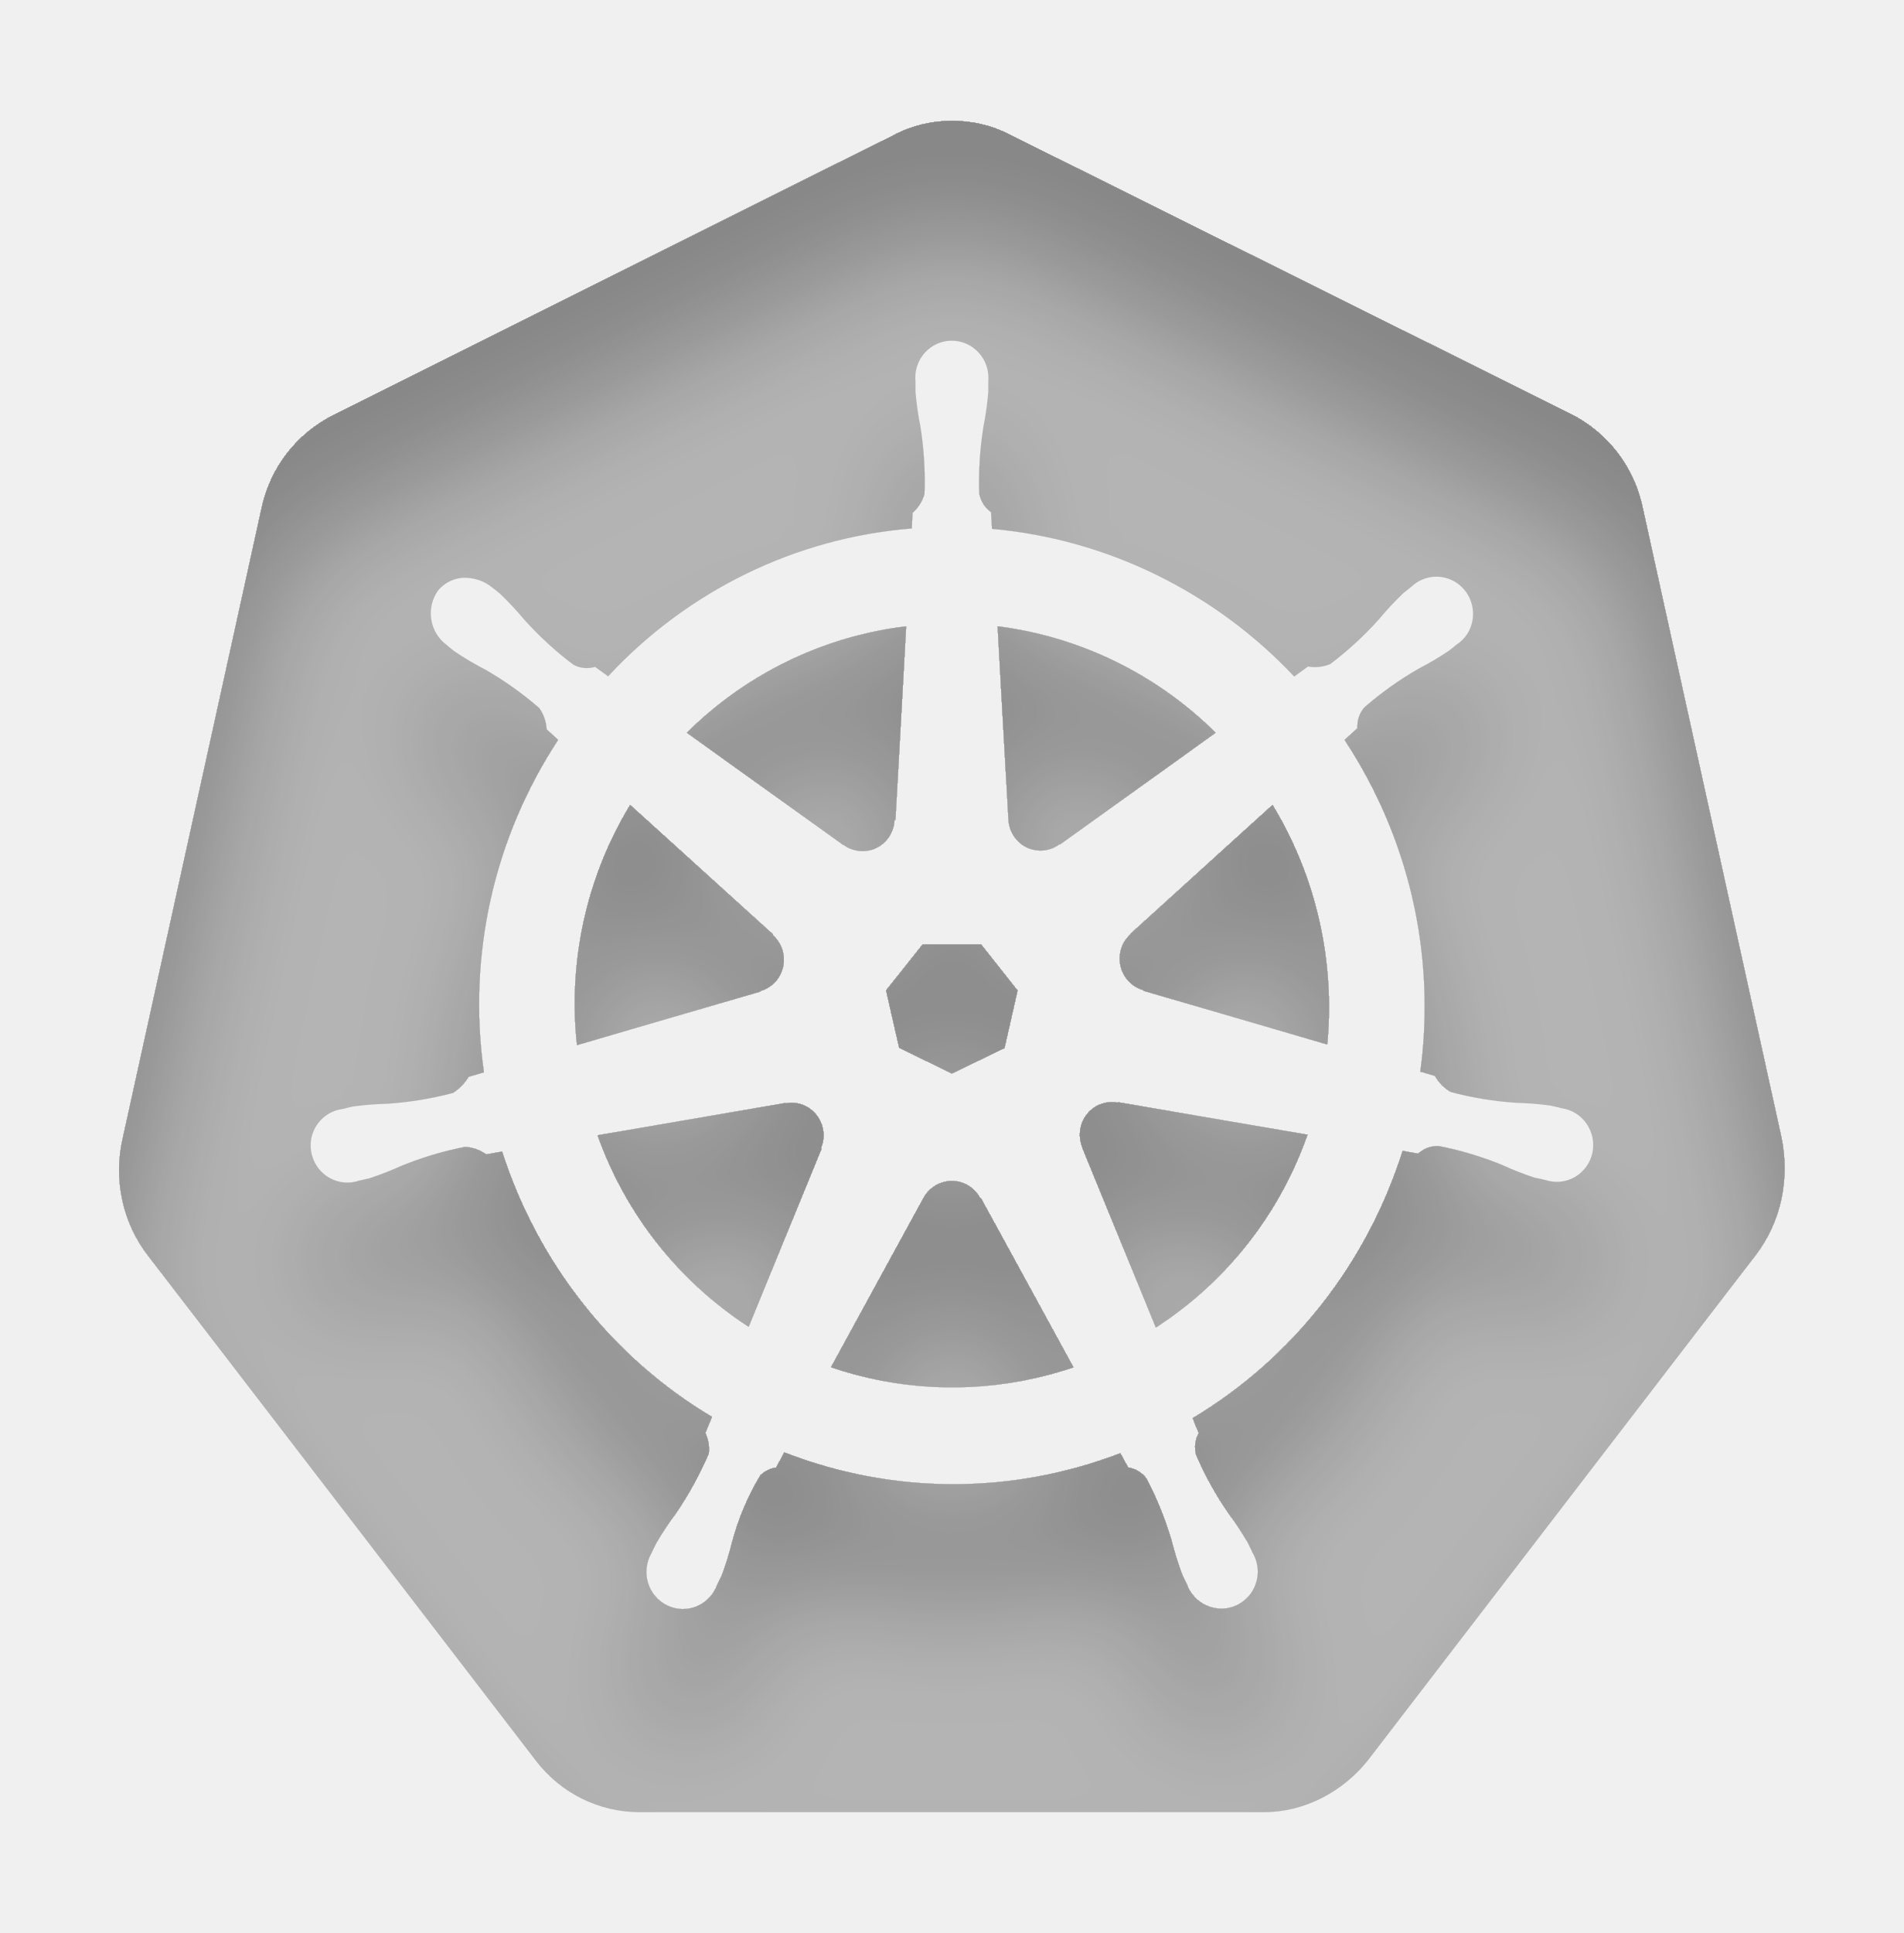
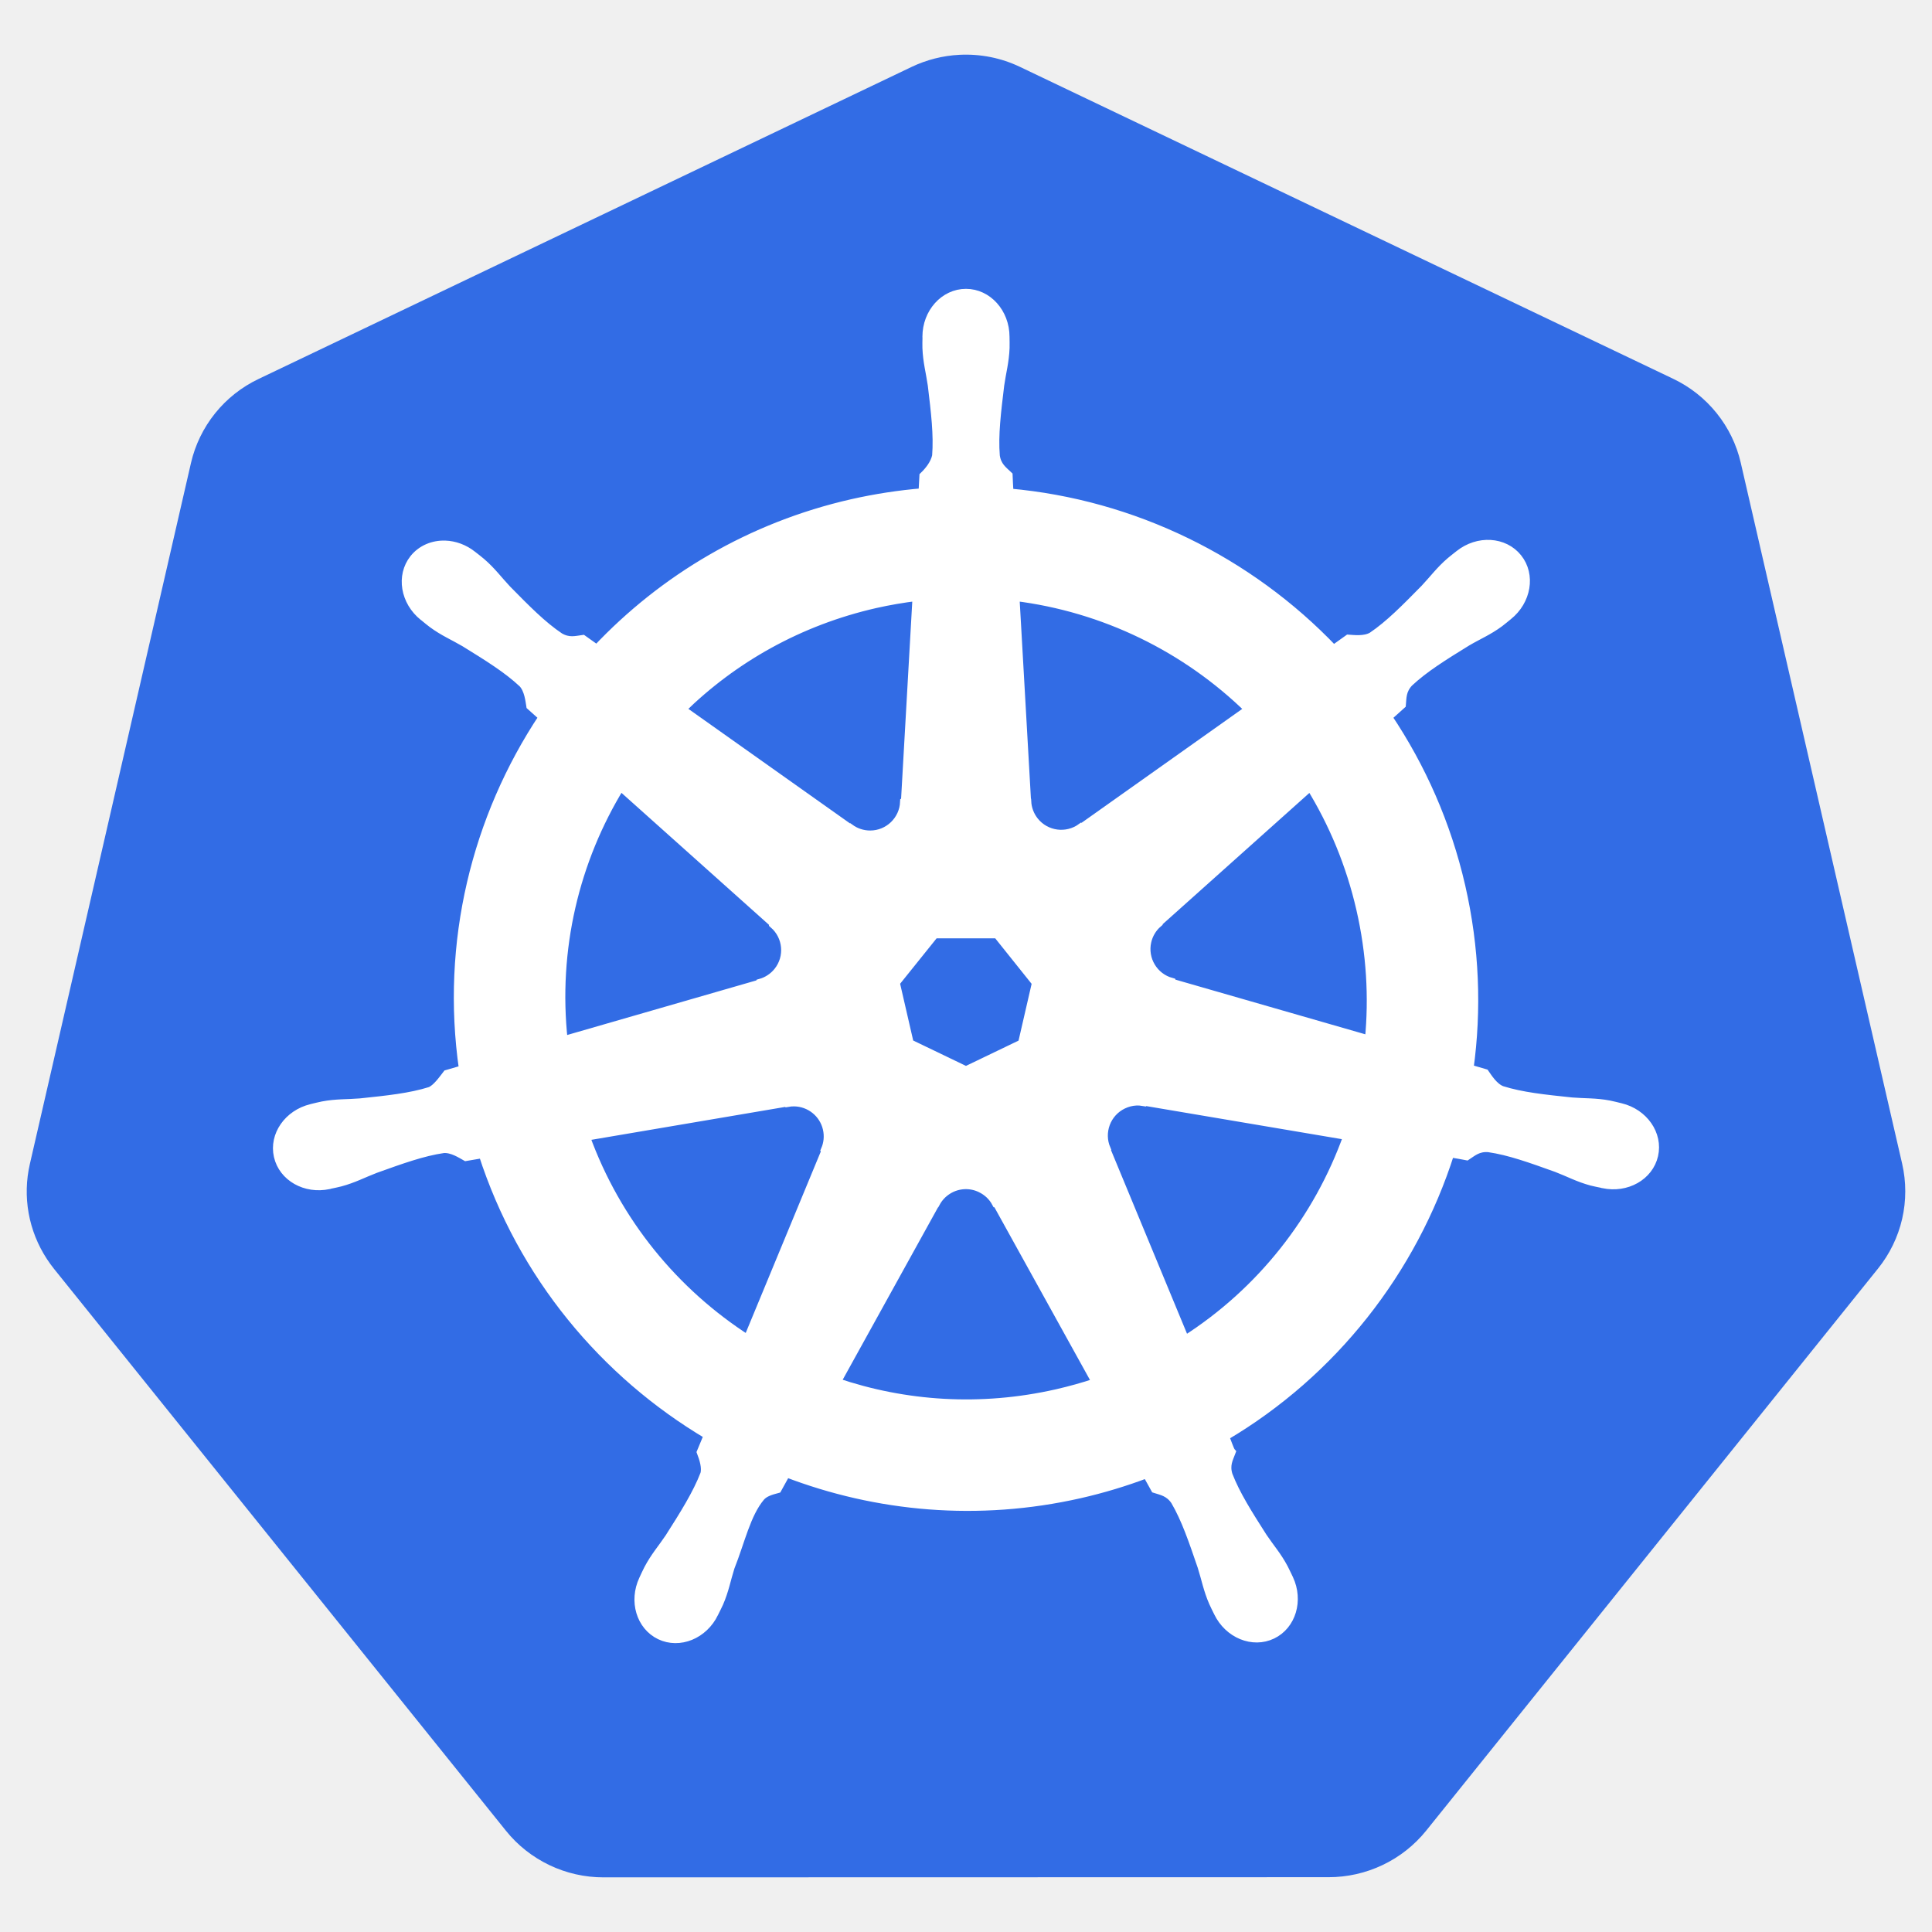
- <svg xmlns="http://www.w3.org/2000/svg" width="66" height="67" viewBox="0 0 66 67" fill="none">
-   <g filter="url(#filter0_i_3646_537)">
-     <path fill-rule="evenodd" clip-rule="evenodd" d="M22.168 62.812C20.786 62.812 19.445 62.172 18.563 61.008L5.14 43.537C4.698 42.967 4.389 42.302 4.237 41.592C4.084 40.883 4.091 40.148 4.257 39.442L9.063 17.638C9.368 16.193 10.292 15.029 11.559 14.388L31.008 4.673C31.627 4.347 32.316 4.188 33.008 4.188C33.702 4.188 34.39 4.347 35.009 4.669L54.45 14.346C55.721 14.987 56.645 16.155 56.95 17.6L61.756 39.404C62.061 40.849 61.756 42.336 60.873 43.5L47.438 60.995C46.555 62.117 45.21 62.812 43.828 62.812H22.168ZM54.005 38.378L54.133 38.412C54.307 38.436 54.474 38.496 54.624 38.588C54.774 38.681 54.904 38.804 55.004 38.95C55.105 39.096 55.175 39.262 55.21 39.436C55.244 39.611 55.243 39.791 55.205 39.965C55.166 40.141 55.092 40.305 54.986 40.449C54.881 40.593 54.747 40.713 54.593 40.801C54.439 40.889 54.269 40.943 54.093 40.96C53.917 40.977 53.739 40.956 53.572 40.899H53.555L53.543 40.895L53.53 40.891L53.407 40.862L53.2 40.82C52.816 40.694 52.438 40.546 52.07 40.376C51.36 40.087 50.623 39.868 49.871 39.723C49.611 39.714 49.358 39.809 49.166 39.986C48.986 39.952 48.806 39.92 48.626 39.89C47.402 43.78 44.812 47.077 41.349 49.153C41.411 49.329 41.481 49.5 41.56 49.668C41.432 49.897 41.398 50.167 41.465 50.422C41.77 51.134 42.145 51.812 42.583 52.448C42.83 52.775 43.053 53.118 43.259 53.47L43.375 53.709L43.424 53.814C43.562 54.045 43.624 54.315 43.601 54.585C43.578 54.854 43.472 55.11 43.298 55.314C43.123 55.519 42.889 55.662 42.63 55.724C42.37 55.785 42.098 55.761 41.852 55.656C41.689 55.588 41.541 55.485 41.419 55.355C41.297 55.226 41.203 55.071 41.143 54.902C41.129 54.874 41.116 54.846 41.102 54.819L40.986 54.576C40.842 54.192 40.719 53.801 40.619 53.403C40.4 52.662 40.11 51.944 39.753 51.259C39.598 51.046 39.367 50.904 39.109 50.861C39.068 50.788 39.026 50.714 38.986 50.639L38.841 50.371C35.086 51.811 30.941 51.801 27.192 50.342L26.908 50.866C26.704 50.897 26.514 50.991 26.363 51.134C25.934 51.845 25.604 52.62 25.386 53.428C25.287 53.826 25.166 54.218 25.023 54.601L24.919 54.81L24.866 54.923C24.805 55.091 24.711 55.248 24.589 55.377C24.467 55.506 24.32 55.607 24.157 55.675C23.995 55.743 23.82 55.776 23.644 55.771C23.468 55.766 23.295 55.725 23.136 55.648C22.977 55.572 22.835 55.463 22.72 55.328C22.605 55.193 22.518 55.035 22.466 54.865C22.415 54.694 22.398 54.514 22.419 54.337C22.439 54.16 22.495 53.989 22.585 53.834L22.642 53.709L22.75 53.491C22.956 53.135 23.179 52.796 23.426 52.469C23.872 51.816 24.251 51.121 24.569 50.392C24.602 50.145 24.561 49.892 24.453 49.668L24.684 49.111C21.234 47.051 18.645 43.78 17.408 39.915L16.855 40.012C16.642 39.858 16.39 39.768 16.129 39.752C15.377 39.897 14.641 40.116 13.93 40.405C13.559 40.573 13.184 40.719 12.8 40.845L12.594 40.891L12.47 40.92H12.458L12.45 40.929H12.429C12.22 40.997 11.997 41.009 11.782 40.963C11.567 40.918 11.367 40.816 11.202 40.669C11.037 40.522 10.912 40.334 10.841 40.123C10.768 39.913 10.752 39.687 10.791 39.467C10.842 39.203 10.973 38.962 11.166 38.778C11.36 38.594 11.605 38.476 11.868 38.441L11.884 38.437H11.897L11.921 38.429C12.021 38.404 12.144 38.37 12.235 38.353C12.635 38.299 13.039 38.265 13.444 38.257C14.211 38.203 14.97 38.077 15.708 37.88C15.927 37.738 16.112 37.547 16.249 37.323L16.777 37.168C16.203 33.136 17.12 29.031 19.351 25.644L18.951 25.28C18.935 25.015 18.846 24.759 18.695 24.543C18.113 24.037 17.485 23.589 16.818 23.207C16.457 23.021 16.107 22.814 15.77 22.587C15.681 22.521 15.594 22.451 15.51 22.378L15.494 22.361C15.206 22.153 15.012 21.838 14.953 21.485C14.894 21.132 14.976 20.769 15.18 20.477C15.302 20.327 15.456 20.209 15.631 20.131C15.806 20.053 15.996 20.018 16.187 20.029C16.507 20.043 16.815 20.16 17.065 20.364L17.156 20.435C17.222 20.489 17.296 20.544 17.346 20.59C17.639 20.87 17.919 21.172 18.179 21.482C18.695 22.056 19.264 22.579 19.879 23.04C20.11 23.165 20.378 23.19 20.629 23.115L21.083 23.442C23.845 20.468 27.597 18.641 31.61 18.316L31.639 17.776C31.835 17.601 31.979 17.373 32.051 17.119C32.079 16.342 32.032 15.565 31.911 14.799C31.831 14.398 31.773 13.992 31.738 13.584V13.362V13.258V13.241V13.224C31.719 13.045 31.738 12.864 31.793 12.693C31.849 12.521 31.939 12.364 32.058 12.23C32.177 12.097 32.322 11.99 32.485 11.917C32.647 11.845 32.823 11.808 33 11.809C33.177 11.809 33.352 11.847 33.513 11.92C33.675 11.992 33.819 12.099 33.938 12.232C34.057 12.364 34.147 12.521 34.203 12.691C34.259 12.861 34.279 13.041 34.263 13.22V13.584C34.229 13.992 34.173 14.398 34.093 14.799C33.971 15.564 33.923 16.34 33.949 17.114C33.999 17.374 34.147 17.604 34.361 17.755V17.784L34.39 18.329C38.379 18.693 42.104 20.515 44.868 23.45L45.346 23.102C45.605 23.148 45.871 23.119 46.114 23.019C46.728 22.558 47.297 22.035 47.813 21.457C48.074 21.143 48.352 20.846 48.646 20.565L48.857 20.397L48.927 20.339C49.152 20.124 49.446 19.999 49.755 19.989C50.064 19.978 50.366 20.082 50.605 20.281C50.843 20.48 51.002 20.761 51.052 21.071C51.102 21.38 51.038 21.698 50.874 21.963C50.777 22.114 50.651 22.242 50.503 22.34C50.47 22.361 50.432 22.391 50.4 22.424L50.222 22.562C49.885 22.789 49.535 22.996 49.174 23.182C48.507 23.566 47.879 24.015 47.297 24.522C47.128 24.721 47.042 24.98 47.058 25.242C46.99 25.304 46.921 25.366 46.852 25.427L46.613 25.648C48.849 29.024 49.785 33.115 49.24 37.143L49.748 37.294C49.876 37.528 50.065 37.717 50.292 37.847C51.035 38.048 51.794 38.173 52.561 38.224C52.961 38.236 53.365 38.265 53.766 38.324L54.005 38.378ZM42.145 25.397L36.75 29.271L36.733 29.262C36.571 29.384 36.379 29.458 36.178 29.478C35.977 29.497 35.775 29.461 35.593 29.373C35.411 29.285 35.256 29.148 35.144 28.977C35.033 28.807 34.969 28.608 34.96 28.404L34.584 21.708C37.435 22.066 40.091 23.36 42.145 25.397ZM31.985 32.738H34.015L35.277 34.333L34.824 36.327L33 37.21L31.173 36.318L30.719 34.329L31.985 32.738ZM30.072 21.942C30.513 21.842 30.962 21.762 31.416 21.708L31.045 28.408L31.012 28.425C31.006 28.577 30.969 28.727 30.904 28.864C30.84 29.002 30.748 29.124 30.635 29.225C30.522 29.325 30.39 29.401 30.247 29.448C30.104 29.494 29.953 29.511 29.803 29.497C29.602 29.479 29.41 29.407 29.247 29.287L29.238 29.292L23.81 25.397C25.538 23.68 27.708 22.483 30.072 21.942ZM21.846 27.901L26.8 32.386L26.796 32.415C26.947 32.549 27.06 32.722 27.122 32.916C27.183 33.11 27.192 33.317 27.148 33.516C27.103 33.714 27.006 33.896 26.867 34.043C26.728 34.19 26.552 34.296 26.359 34.35L26.355 34.371L20.002 36.226C19.686 33.32 20.335 30.39 21.846 27.901ZM28.479 39.819L25.955 45.991C23.536 44.423 21.694 42.089 20.716 39.35L27.225 38.232L27.238 38.244C27.491 38.194 27.755 38.237 27.98 38.366C28.22 38.502 28.401 38.723 28.491 38.986C28.58 39.25 28.57 39.537 28.463 39.794L28.479 39.819ZM35.929 47.758C33.569 48.303 31.103 48.177 28.809 47.39L32.014 41.527C32.109 41.348 32.255 41.198 32.427 41.093C32.599 40.989 32.796 40.933 32.997 40.932C33.198 40.932 33.395 40.987 33.568 41.091C33.74 41.195 33.882 41.344 33.978 41.523H34.003L37.216 47.394C36.793 47.537 36.364 47.658 35.929 47.758ZM40.071 46.016L37.521 39.781L37.525 39.769C37.447 39.581 37.42 39.376 37.447 39.175C37.474 38.973 37.555 38.782 37.68 38.624C37.805 38.465 37.97 38.343 38.158 38.272C38.346 38.201 38.549 38.183 38.746 38.219L38.759 38.203L45.33 39.329C44.358 42.09 42.508 44.443 40.071 46.016ZM46.019 36.205L39.642 34.342L39.633 34.317C39.489 34.276 39.353 34.206 39.236 34.111C39.119 34.016 39.021 33.898 38.95 33.764C38.879 33.629 38.835 33.482 38.821 33.33C38.807 33.178 38.824 33.025 38.87 32.88C38.933 32.685 39.047 32.512 39.2 32.378L39.188 32.369L44.117 27.901C45.627 30.389 46.291 33.303 46.015 36.205H46.019Z" fill="black" fill-opacity="0.25" />
-   </g>
-   <defs>
-     <filter id="filter0_i_3646_537" x="0" y="0" width="66" height="71" filterUnits="userSpaceOnUse" color-interpolation-filters="sRGB">
-       <feFlood flood-opacity="0" result="BackgroundImageFix" />
-       <feBlend mode="normal" in="SourceGraphic" in2="BackgroundImageFix" result="shape" />
-       <feColorMatrix in="SourceAlpha" type="matrix" values="0 0 0 0 0 0 0 0 0 0 0 0 0 0 0 0 0 0 127 0" result="hardAlpha" />
-       <feOffset dy="4" />
-       <feGaussianBlur stdDeviation="2" />
-       <feComposite in2="hardAlpha" operator="arithmetic" k2="-1" k3="1" />
-       <feColorMatrix type="matrix" values="0 0 0 0 0 0 0 0 0 0 0 0 0 0 0 0 0 0 0.25 0" />
-       <feBlend mode="normal" in2="shape" result="effect1_innerShadow_3646_537" />
-     </filter>
-   </defs>
+ <svg xmlns="http://www.w3.org/2000/svg" width="60" height="60" viewBox="0 0 60 60" fill="none">
+   <path d="M29.798 1.702C29.282 1.728 28.777 1.856 28.311 2.078L8.03 11.769C7.505 12.019 7.043 12.384 6.68 12.836C6.317 13.288 6.061 13.815 5.931 14.378L0.928 36.146C0.812 36.648 0.799 37.167 0.889 37.674C0.98 38.181 1.172 38.664 1.454 39.096C1.523 39.201 1.596 39.303 1.675 39.402L15.713 56.856C16.076 57.308 16.538 57.672 17.062 57.923C17.587 58.174 18.163 58.304 18.745 58.303L41.258 58.298C41.84 58.299 42.415 58.169 42.94 57.919C43.465 57.669 43.926 57.305 44.29 56.854L58.323 39.397C58.687 38.945 58.943 38.417 59.073 37.854C59.202 37.29 59.202 36.705 59.073 36.141L54.061 14.373C53.932 13.81 53.676 13.283 53.312 12.831C52.949 12.379 52.488 12.014 51.963 11.764L31.678 2.078C31.093 1.798 30.447 1.669 29.798 1.702Z" fill="#326CE5" />
+   <path d="M29.999 9.109C29.328 9.109 28.785 9.713 28.785 10.458C28.785 10.47 28.787 10.481 28.787 10.492C28.786 10.593 28.781 10.715 28.785 10.803C28.801 11.233 28.894 11.562 28.951 11.957C29.053 12.805 29.138 13.507 29.086 14.16C29.034 14.406 28.853 14.631 28.691 14.787L28.663 15.301C27.924 15.362 27.191 15.475 26.468 15.638C23.316 16.354 20.602 17.978 18.536 20.17C18.389 20.068 18.242 19.964 18.098 19.859C17.881 19.888 17.662 19.955 17.377 19.788C16.833 19.423 16.339 18.918 15.74 18.31C15.466 18.019 15.267 17.742 14.941 17.462C14.867 17.398 14.754 17.312 14.671 17.247C14.416 17.043 14.116 16.937 13.826 16.927C13.452 16.915 13.093 17.061 12.858 17.355C12.44 17.88 12.574 18.681 13.156 19.145C13.162 19.15 13.168 19.154 13.175 19.158C13.255 19.223 13.352 19.306 13.426 19.36C13.772 19.616 14.088 19.747 14.432 19.949C15.159 20.398 15.761 20.77 16.238 21.218C16.424 21.416 16.457 21.767 16.482 21.918L16.871 22.266C14.788 25.4 13.824 29.272 14.394 33.217L13.885 33.365C13.751 33.538 13.562 33.81 13.364 33.892C12.739 34.088 12.036 34.161 11.188 34.25C10.789 34.283 10.445 34.263 10.023 34.343C9.93 34.361 9.8 34.394 9.699 34.418L9.688 34.421C9.683 34.422 9.675 34.425 9.67 34.426C8.955 34.599 8.495 35.257 8.643 35.904C8.791 36.553 9.49 36.947 10.21 36.792C10.215 36.791 10.222 36.79 10.228 36.789C10.236 36.787 10.243 36.783 10.251 36.781C10.352 36.759 10.477 36.735 10.565 36.711C10.98 36.6 11.281 36.437 11.655 36.294C12.458 36.006 13.123 35.765 13.771 35.671C14.042 35.65 14.327 35.838 14.469 35.917L14.998 35.827C16.216 39.602 18.768 42.653 21.999 44.568L21.779 45.097C21.858 45.303 21.946 45.581 21.886 45.784C21.651 46.395 21.247 47.04 20.788 47.759C20.565 48.091 20.337 48.349 20.137 48.729C20.088 48.82 20.027 48.96 19.981 49.056C19.669 49.723 19.898 50.492 20.497 50.781C21.1 51.071 21.849 50.765 22.173 50.096C22.173 50.095 22.175 50.094 22.175 50.093C22.176 50.093 22.175 50.091 22.175 50.091C22.221 49.996 22.287 49.871 22.326 49.782C22.498 49.388 22.555 49.05 22.676 48.669C22.997 47.862 23.174 47.016 23.616 46.488C23.737 46.344 23.934 46.288 24.139 46.233L24.414 45.735C27.231 46.817 30.384 47.107 33.534 46.392C34.242 46.231 34.938 46.021 35.617 45.764C35.694 45.901 35.838 46.165 35.876 46.231C36.084 46.298 36.311 46.334 36.496 46.607C36.827 47.172 37.053 47.841 37.329 48.648C37.45 49.029 37.51 49.367 37.682 49.761C37.721 49.851 37.786 49.977 37.832 50.072C38.156 50.744 38.907 51.051 39.511 50.76C40.11 50.471 40.339 49.702 40.027 49.035C39.98 48.939 39.916 48.799 39.868 48.708C39.668 48.328 39.44 48.073 39.217 47.741C38.758 47.022 38.377 46.424 38.141 45.813C38.042 45.498 38.157 45.302 38.234 45.097C38.188 45.045 38.09 44.747 38.032 44.607C41.39 42.624 43.867 39.459 45.03 35.803C45.188 35.828 45.461 35.876 45.549 35.894C45.732 35.774 45.9 35.617 46.229 35.643C46.877 35.736 47.542 35.977 48.345 36.265C48.719 36.408 49.02 36.574 49.435 36.685C49.523 36.709 49.648 36.731 49.749 36.753C49.757 36.755 49.764 36.759 49.772 36.761C49.778 36.762 49.785 36.762 49.79 36.763C50.51 36.918 51.209 36.524 51.357 35.876C51.505 35.228 51.045 34.57 50.33 34.398C50.226 34.374 50.078 34.334 49.977 34.315C49.554 34.234 49.211 34.254 48.812 34.221C47.964 34.132 47.261 34.06 46.636 33.863C46.381 33.764 46.2 33.461 46.112 33.337L45.622 33.194C45.876 31.355 45.807 29.441 45.368 27.526C44.924 25.593 44.139 23.826 43.093 22.268C43.218 22.154 43.456 21.944 43.523 21.882C43.543 21.664 43.526 21.436 43.752 21.194C44.229 20.746 44.831 20.374 45.557 19.926C45.902 19.723 46.22 19.593 46.566 19.337C46.644 19.279 46.751 19.188 46.833 19.122C47.415 18.657 47.55 17.856 47.131 17.332C46.713 16.808 45.903 16.759 45.321 17.223C45.238 17.289 45.126 17.375 45.051 17.439C44.725 17.719 44.524 17.996 44.25 18.287C43.651 18.895 43.156 19.402 42.613 19.768C42.377 19.905 42.033 19.858 41.876 19.848L41.414 20.178C38.782 17.417 35.197 15.652 31.337 15.309C31.326 15.147 31.312 14.855 31.309 14.767C31.151 14.616 30.96 14.486 30.912 14.16C30.859 13.507 30.947 12.805 31.049 11.957C31.105 11.562 31.199 11.233 31.215 10.803C31.219 10.706 31.213 10.564 31.213 10.458C31.212 9.713 30.669 9.109 29.999 9.109ZM28.479 18.525L28.118 24.893L28.092 24.906C28.068 25.476 27.599 25.931 27.023 25.931C26.788 25.931 26.57 25.855 26.393 25.726L26.383 25.731L21.161 22.03C22.766 20.452 24.819 19.285 27.184 18.748C27.612 18.652 28.044 18.578 28.479 18.525ZM31.521 18.525C34.283 18.865 36.837 20.116 38.795 22.032L33.607 25.71L33.589 25.703C33.128 26.039 32.479 25.956 32.12 25.506C31.979 25.329 31.897 25.112 31.887 24.886L31.882 24.883L31.521 18.525ZM19.268 24.408L24.035 28.673L24.03 28.699C24.46 29.073 24.524 29.722 24.165 30.172C24.023 30.35 23.829 30.478 23.61 30.538L23.605 30.558L17.493 32.322C17.182 29.478 17.853 26.713 19.268 24.408ZM40.696 24.411C41.404 25.559 41.941 26.841 42.26 28.232C42.575 29.605 42.655 30.976 42.525 32.301L36.382 30.532L36.377 30.506C35.827 30.356 35.489 29.797 35.617 29.236C35.667 29.015 35.786 28.816 35.957 28.668L35.954 28.654L40.696 24.411V24.411ZM29.021 29.002H30.974L32.188 30.52L31.752 32.413L29.999 33.256L28.24 32.41L27.804 30.517L29.021 29.002ZM35.282 34.195C35.365 34.191 35.448 34.199 35.529 34.213L35.539 34.2L41.861 35.269C40.935 37.868 39.165 40.12 36.8 41.627L34.346 35.7L34.354 35.689C34.128 35.166 34.354 34.551 34.873 34.301C35.005 34.237 35.144 34.202 35.282 34.195ZM24.666 34.221C25.148 34.228 25.581 34.563 25.693 35.054C25.745 35.284 25.72 35.511 25.633 35.713L25.651 35.736L23.223 41.603C20.953 40.147 19.145 37.966 18.178 35.29L24.445 34.226L24.455 34.239C24.526 34.226 24.597 34.22 24.666 34.221ZM29.96 36.792C30.133 36.786 30.305 36.822 30.46 36.898C30.673 37 30.837 37.161 30.94 37.355H30.964L34.053 42.937C33.647 43.072 33.235 43.187 32.818 43.282C30.456 43.818 28.1 43.656 25.968 42.929L29.049 37.357H29.055C29.143 37.192 29.273 37.053 29.432 36.954C29.59 36.854 29.773 36.799 29.96 36.792L29.96 36.792Z" fill="white" stroke="white" stroke-width="0.277" />
</svg>
